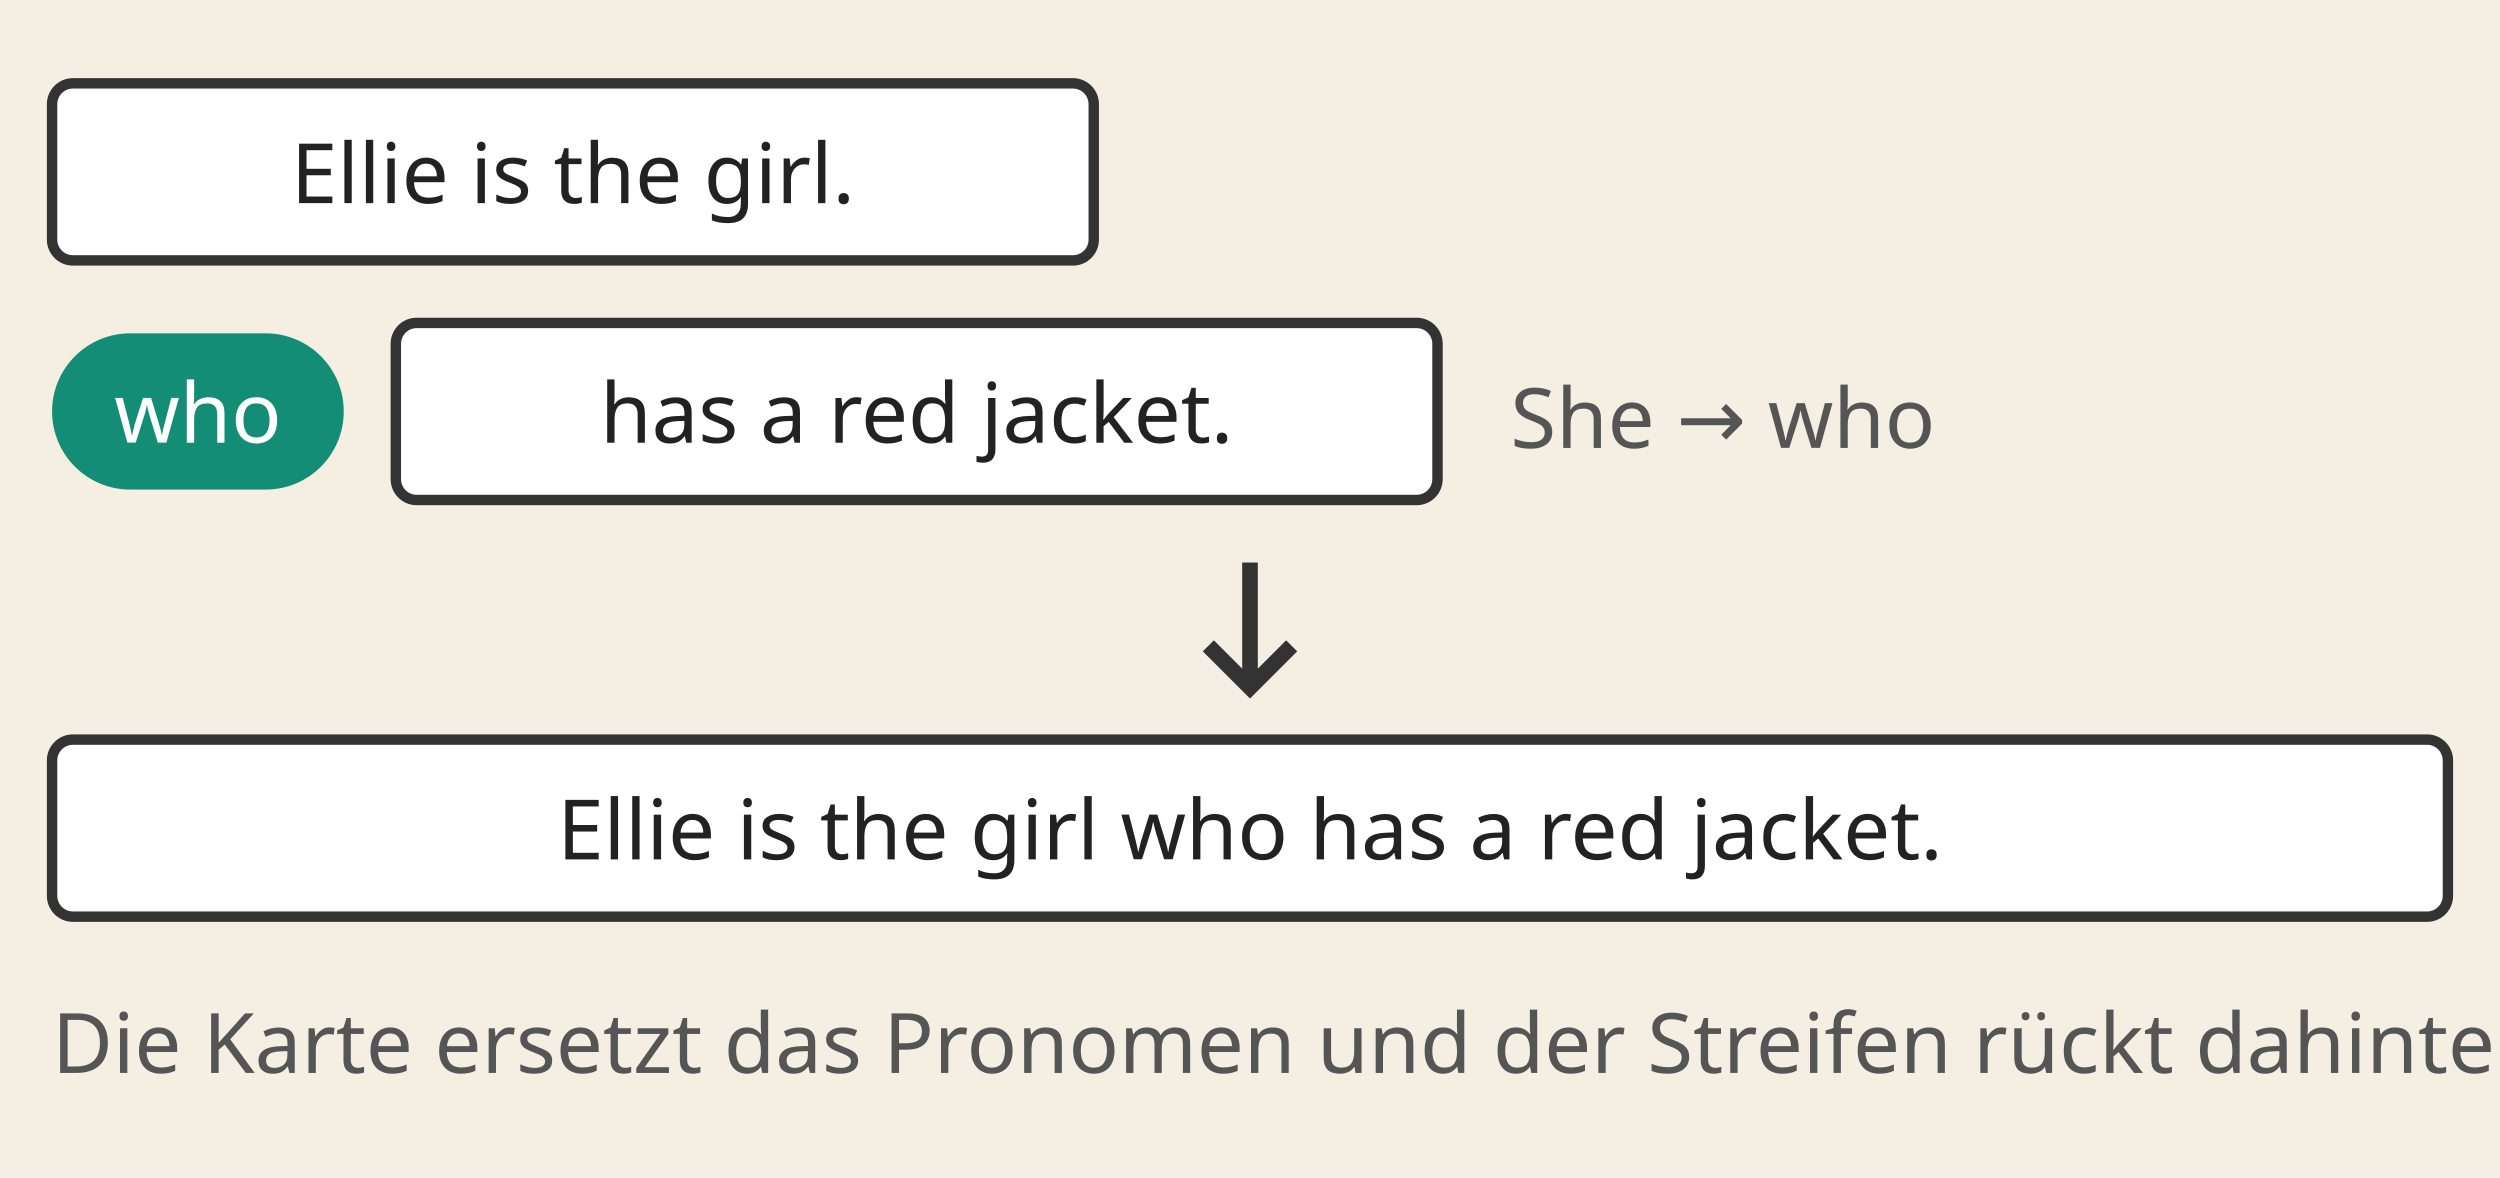
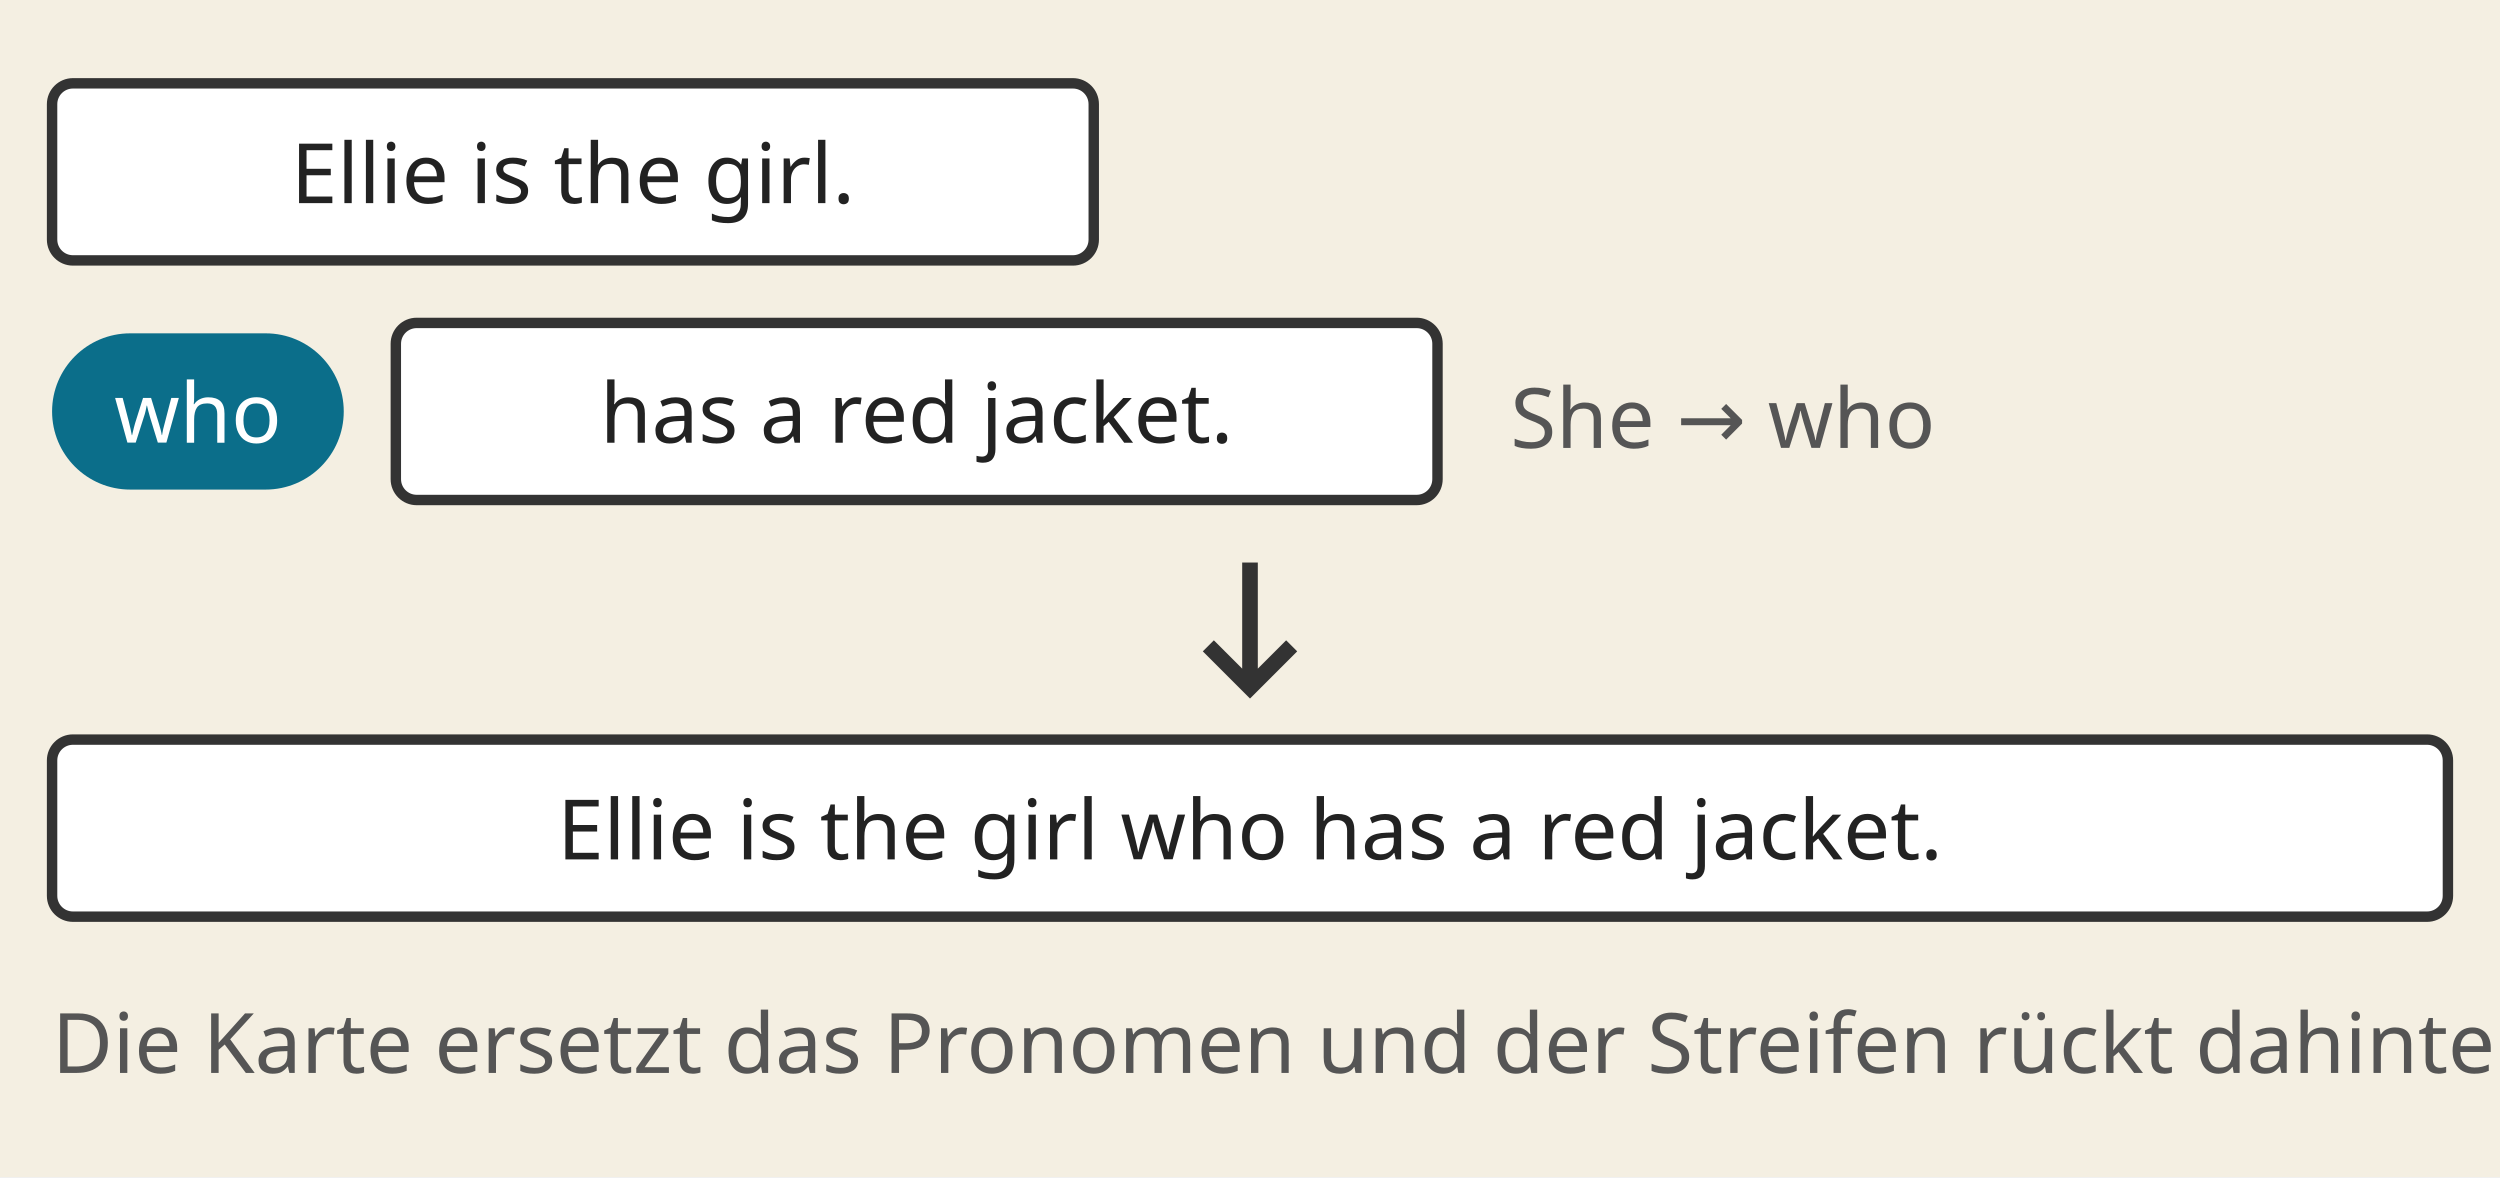
<svg xmlns="http://www.w3.org/2000/svg" viewBox="0 0 480 226" role="img">
  <rect width="480" height="226" fill="#f4efe2" />
  <rect x="10" y="16" width="200" height="34" rx="4" fill="#fff" stroke="#333" stroke-width="2" />
  <text x="110.0" y="39.0" text-anchor="middle" font-family="sans-serif" font-size="16" fill="#222">Ellie is the girl.</text>
-   <rect x="10" y="64" width="56" height="30" rx="15.0" fill="#138d75" />
+   <rect x="10" y="64" width="56" height="30" rx="15.0" fill="#0b6e8a" />
  <text x="38.0" y="85.0" text-anchor="middle" font-family="sans-serif" font-size="16" fill="#fff">who</text>
  <rect x="76" y="62" width="200" height="34" rx="4" fill="#fff" stroke="#333" stroke-width="2" />
  <text x="176.0" y="85.0" text-anchor="middle" font-family="sans-serif" font-size="16" fill="#222">has a red jacket.</text>
  <text x="290" y="86" text-anchor="start" font-family="sans-serif" font-size="16" font-weight="normal" fill="#555">She → who</text>
  <path d="M240 108 l0 24 m-8 -8 l8 8 l8 -8" fill="none" stroke="#333" stroke-width="3" />
  <rect x="10" y="142" width="460" height="34" rx="4" fill="#fff" stroke="#333" stroke-width="2" />
  <text x="240.0" y="165.0" text-anchor="middle" font-family="sans-serif" font-size="16" fill="#222">Ellie is the girl who has a red jacket.</text>
  <text x="10" y="206" text-anchor="start" font-family="sans-serif" font-size="16" font-weight="normal" fill="#555">Die Karte ersetzt das Pronomen und der Streifen rückt dahinter.</text>
</svg>
